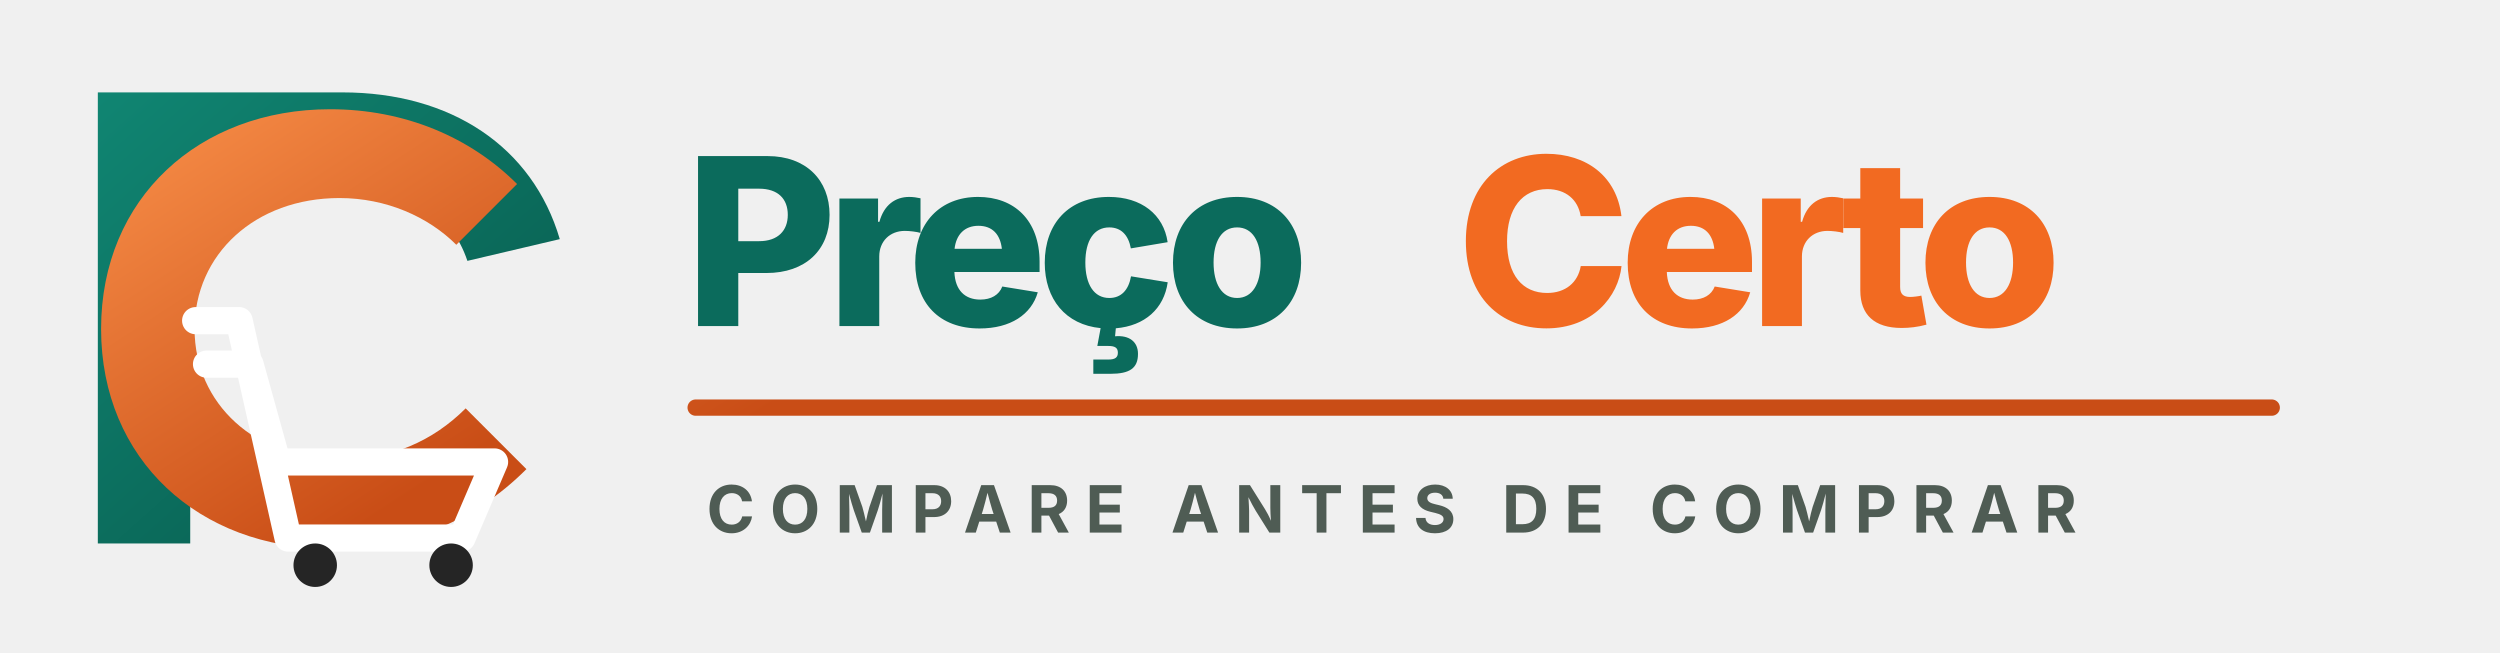
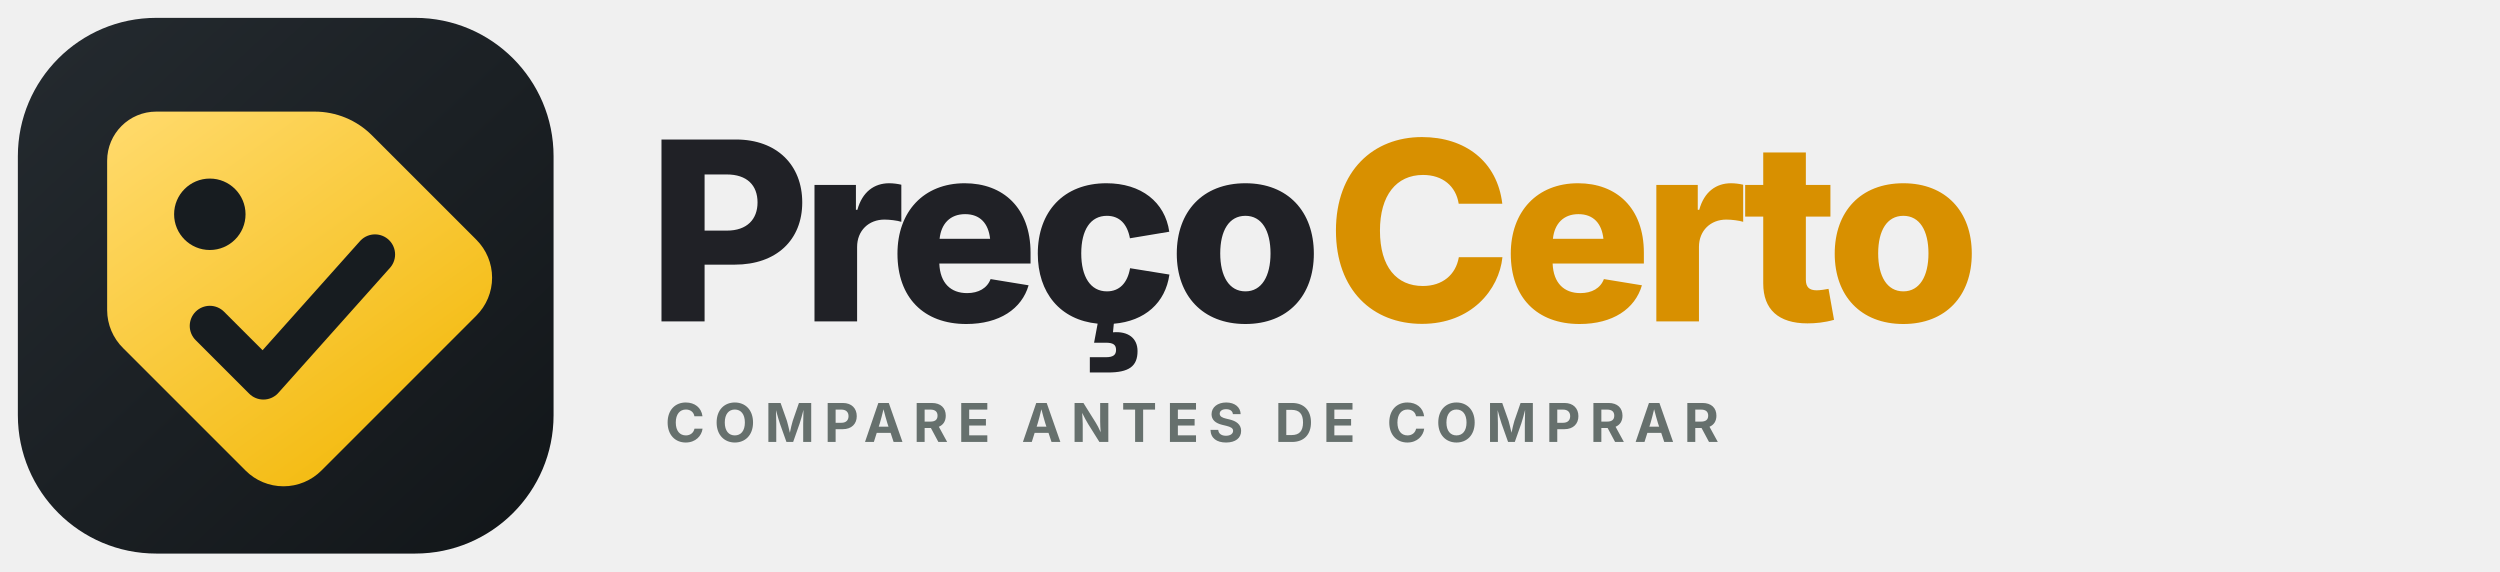
- <svg xmlns="http://www.w3.org/2000/svg" width="460" height="120" viewBox="0 0 460 120" role="img" aria-labelledby="title desc">
+ <svg xmlns="http://www.w3.org/2000/svg" width="560" height="128" viewBox="0 0 560 128" role="img" aria-labelledby="title desc">
  <defs>
-     <linearGradient id="g" x1="8" y1="10" x2="92" y2="104" gradientUnits="userSpaceOnUse">
-       <stop stop-color="#108572" />
-       <stop offset="1" stop-color="#075447" />
+     <linearGradient id="bg" x1="8" y1="6" x2="118" y2="124" gradientUnits="userSpaceOnUse">
+       <stop stop-color="#242A2F" />
+       <stop offset="1" stop-color="#121619" />
    </linearGradient>
-     <linearGradient id="o" x1="48" y1="22" x2="100" y2="102" gradientUnits="userSpaceOnUse">
-       <stop stop-color="#F58A45" />
-       <stop offset="1" stop-color="#C94D16" />
+     <linearGradient id="gold" x1="37" y1="23" x2="98" y2="108" gradientUnits="userSpaceOnUse">
+       <stop stop-color="#FFD968" />
+       <stop offset="1" stop-color="#F2B705" />
    </linearGradient>
  </defs>
-   <g transform="translate(10 8)" aria-hidden="true">
-     <path d="M8 9h45c20 0 35 10 40 27l-17 4c-3-9-11-14-23-14H25v28H8V9Zm0 43h17v40H8V52Z" fill="url(#g)" />
-     <path d="M59 35c16 0 30 6 40 16L86 64c-6-6-15-10-25-10-18 0-31 12-31 28s13 28 31 28c11 0 20-4 27-11l13 13c-11 11-25 17-42 17-28 0-49-19-49-47 0-28 21-47 49-47Z" fill="url(#o)" transform="translate(0 -18) scale(.86)" />
-     <path d="M28 59h8l5 18h40l-6 14H43l-9-40h-8" fill="none" stroke="#fff" stroke-width="5" stroke-linecap="round" stroke-linejoin="round" />
-     <circle cx="48" cy="96" r="4" fill="#252525" />
-     <circle cx="73" cy="96" r="4" fill="#252525" />
+   <g aria-hidden="true">
+     <rect x="4" y="4" width="120" height="120" rx="31" fill="url(#bg)" />
+     <path d="M35 25h35.5c4.8 0 9.4 1.9 12.8 5.3l23.4 23.4a12 12 0 0 1 0 17L72 105.4a12 12 0 0 1-17 0L27.6 78A12 12 0 0 1 24 69.5V36a11 11 0 0 1 11-11Z" fill="url(#gold)" />
+     <circle cx="47" cy="48" r="8" fill="#171C20" />
+     <path d="m47 73 12 12 25-28" fill="none" stroke="#171C20" stroke-width="9" stroke-linecap="round" stroke-linejoin="round" />
  </g>
-   <g aria-hidden="true" font-family="Manrope,Inter,Arial,sans-serif">
-     <text x="126" y="60" fill="#0B6B5C" font-size="43" font-weight="800" letter-spacing="-2">Preço</text>
-     <text x="268" y="60" fill="#F26A21" font-size="43" font-weight="800" letter-spacing="-2">Certo</text>
-     <path d="M128 75h290" stroke="url(#o)" stroke-width="3" stroke-linecap="round" />
-     <text x="130" y="98" fill="#4F5C54" font-size="12" font-weight="700" letter-spacing="2.8">COMPARE ANTES DE COMPRAR</text>
+   <g font-family="Manrope,Inter,Arial,sans-serif">
+     <text x="145" y="72" fill="#202126" font-size="56" font-weight="800" letter-spacing="-2.2">Preço</text>
+     <text x="297" y="72" fill="#D89000" font-size="56" font-weight="800" letter-spacing="-2.2">Certo</text>
+     <text x="149" y="99" fill="#66706D" font-size="12" font-weight="750" letter-spacing="2.1">COMPARE ANTES DE COMPRAR</text>
  </g>
</svg>
